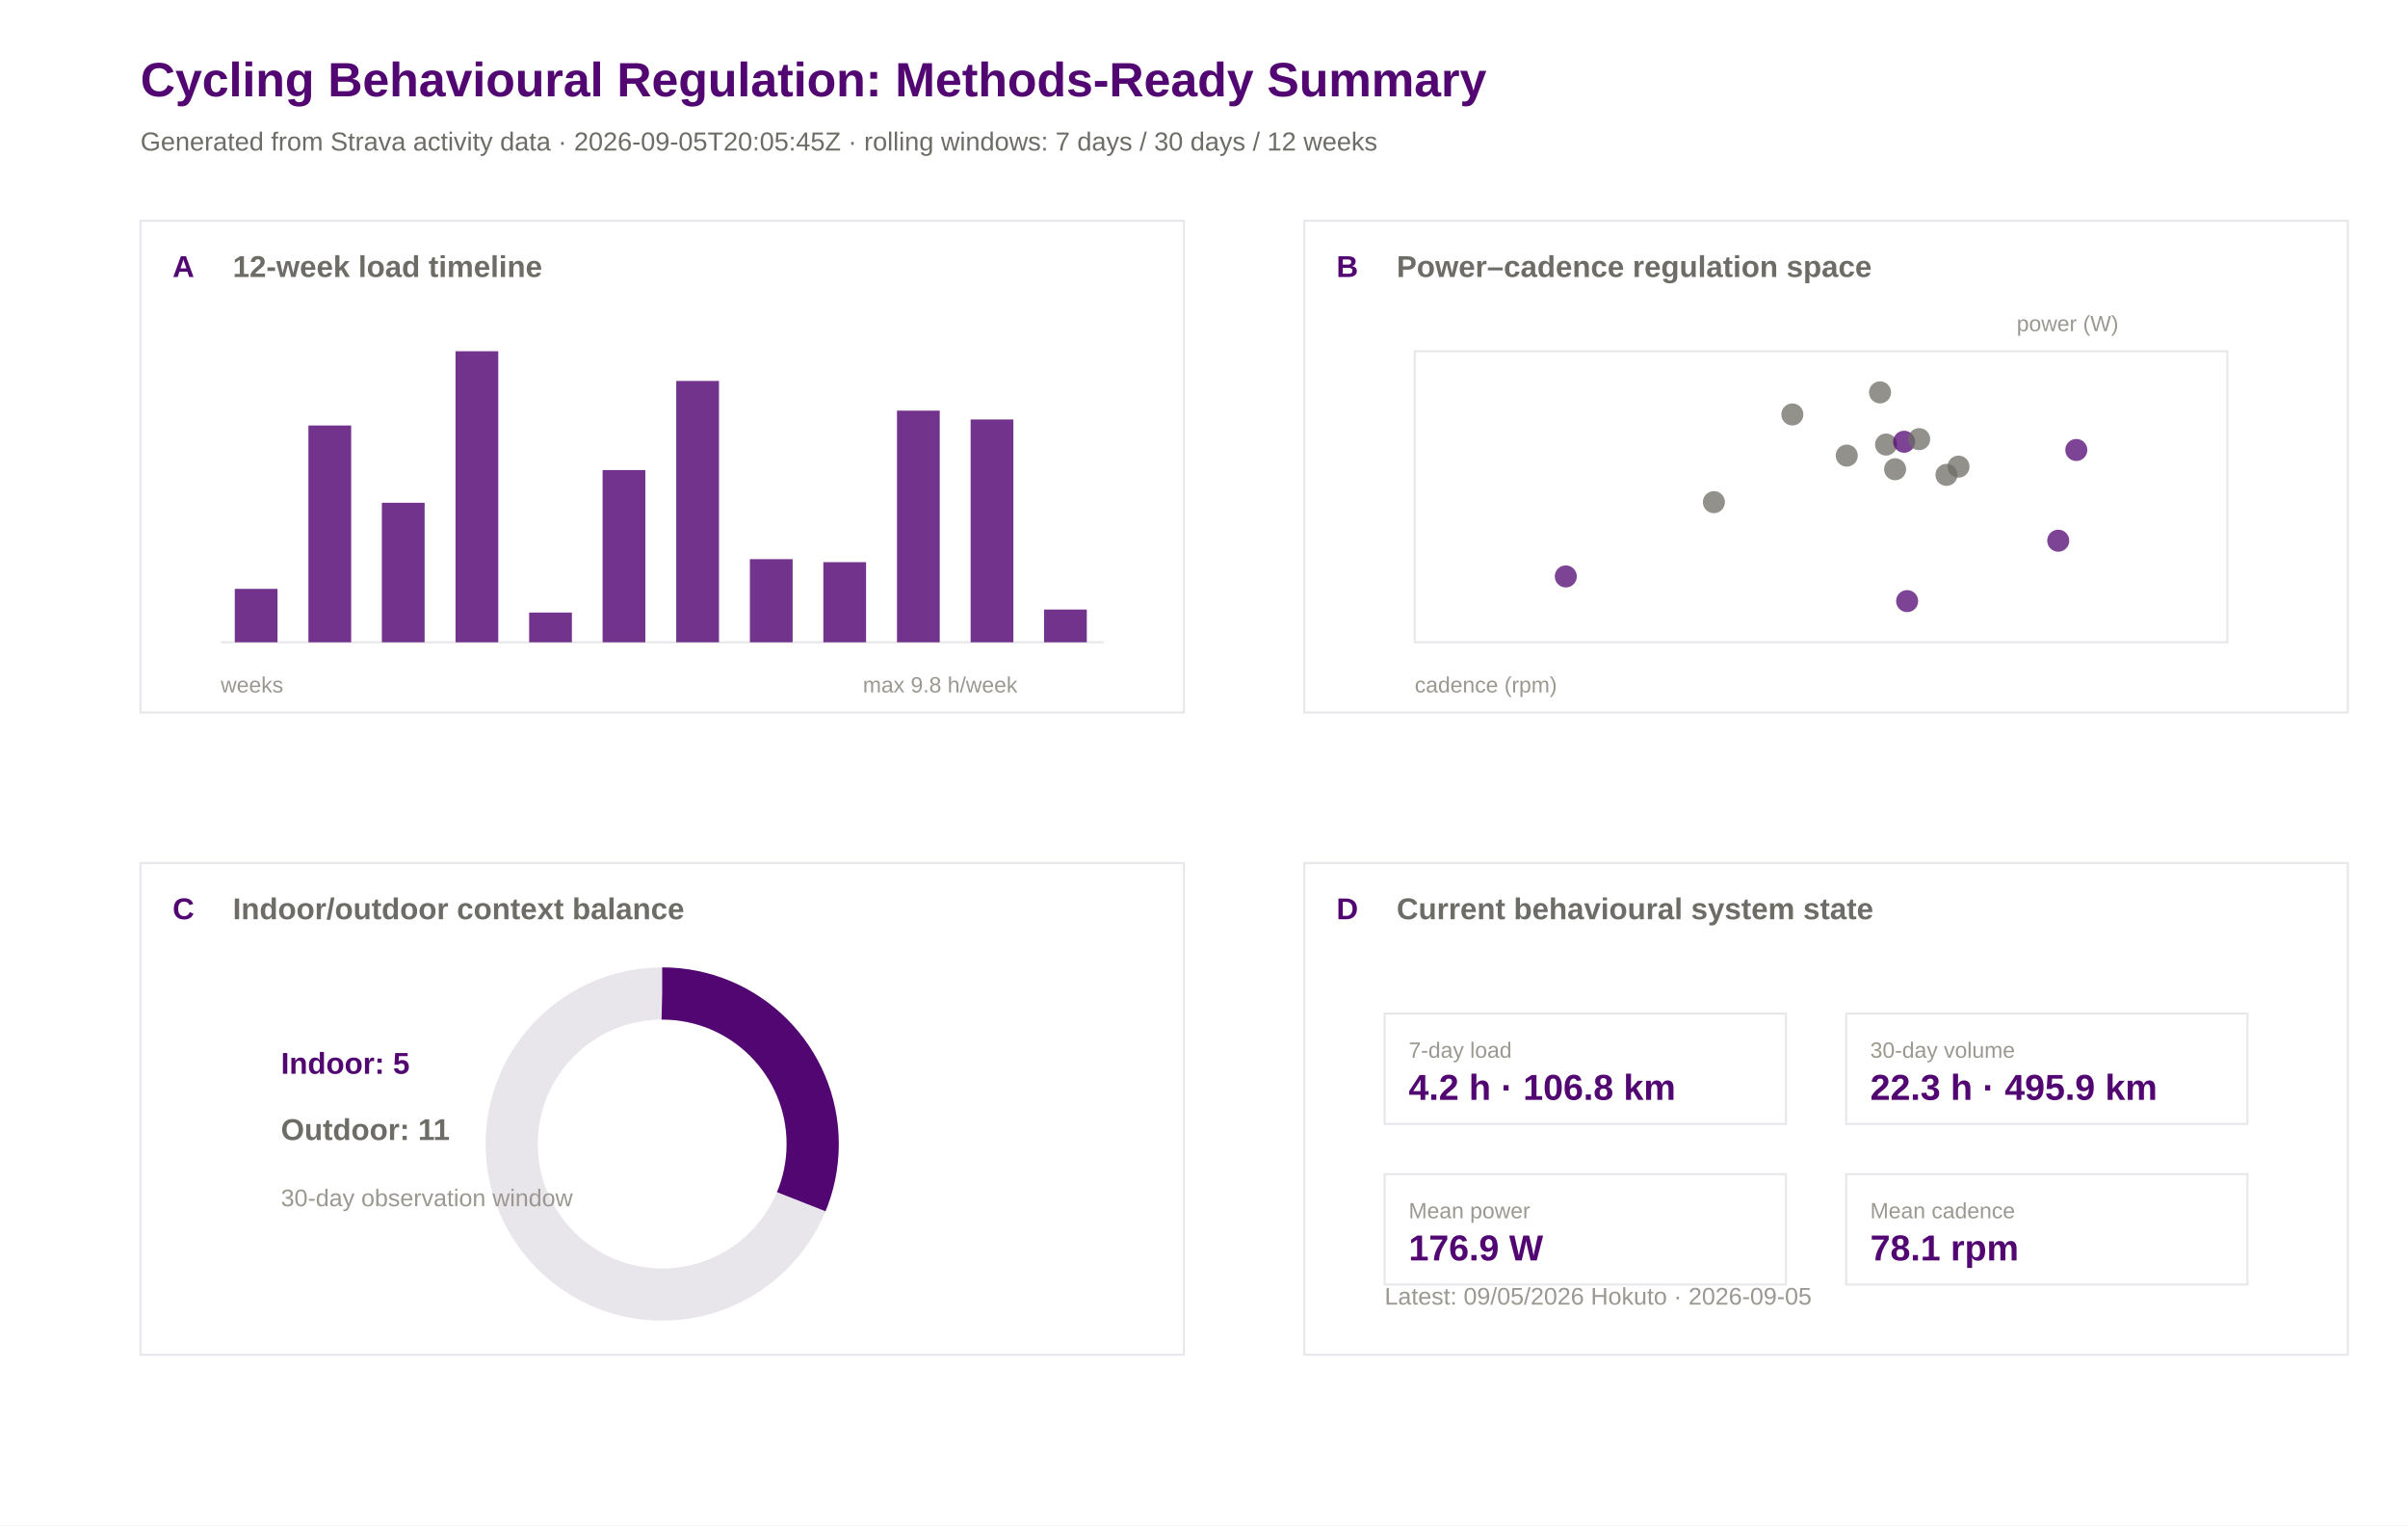
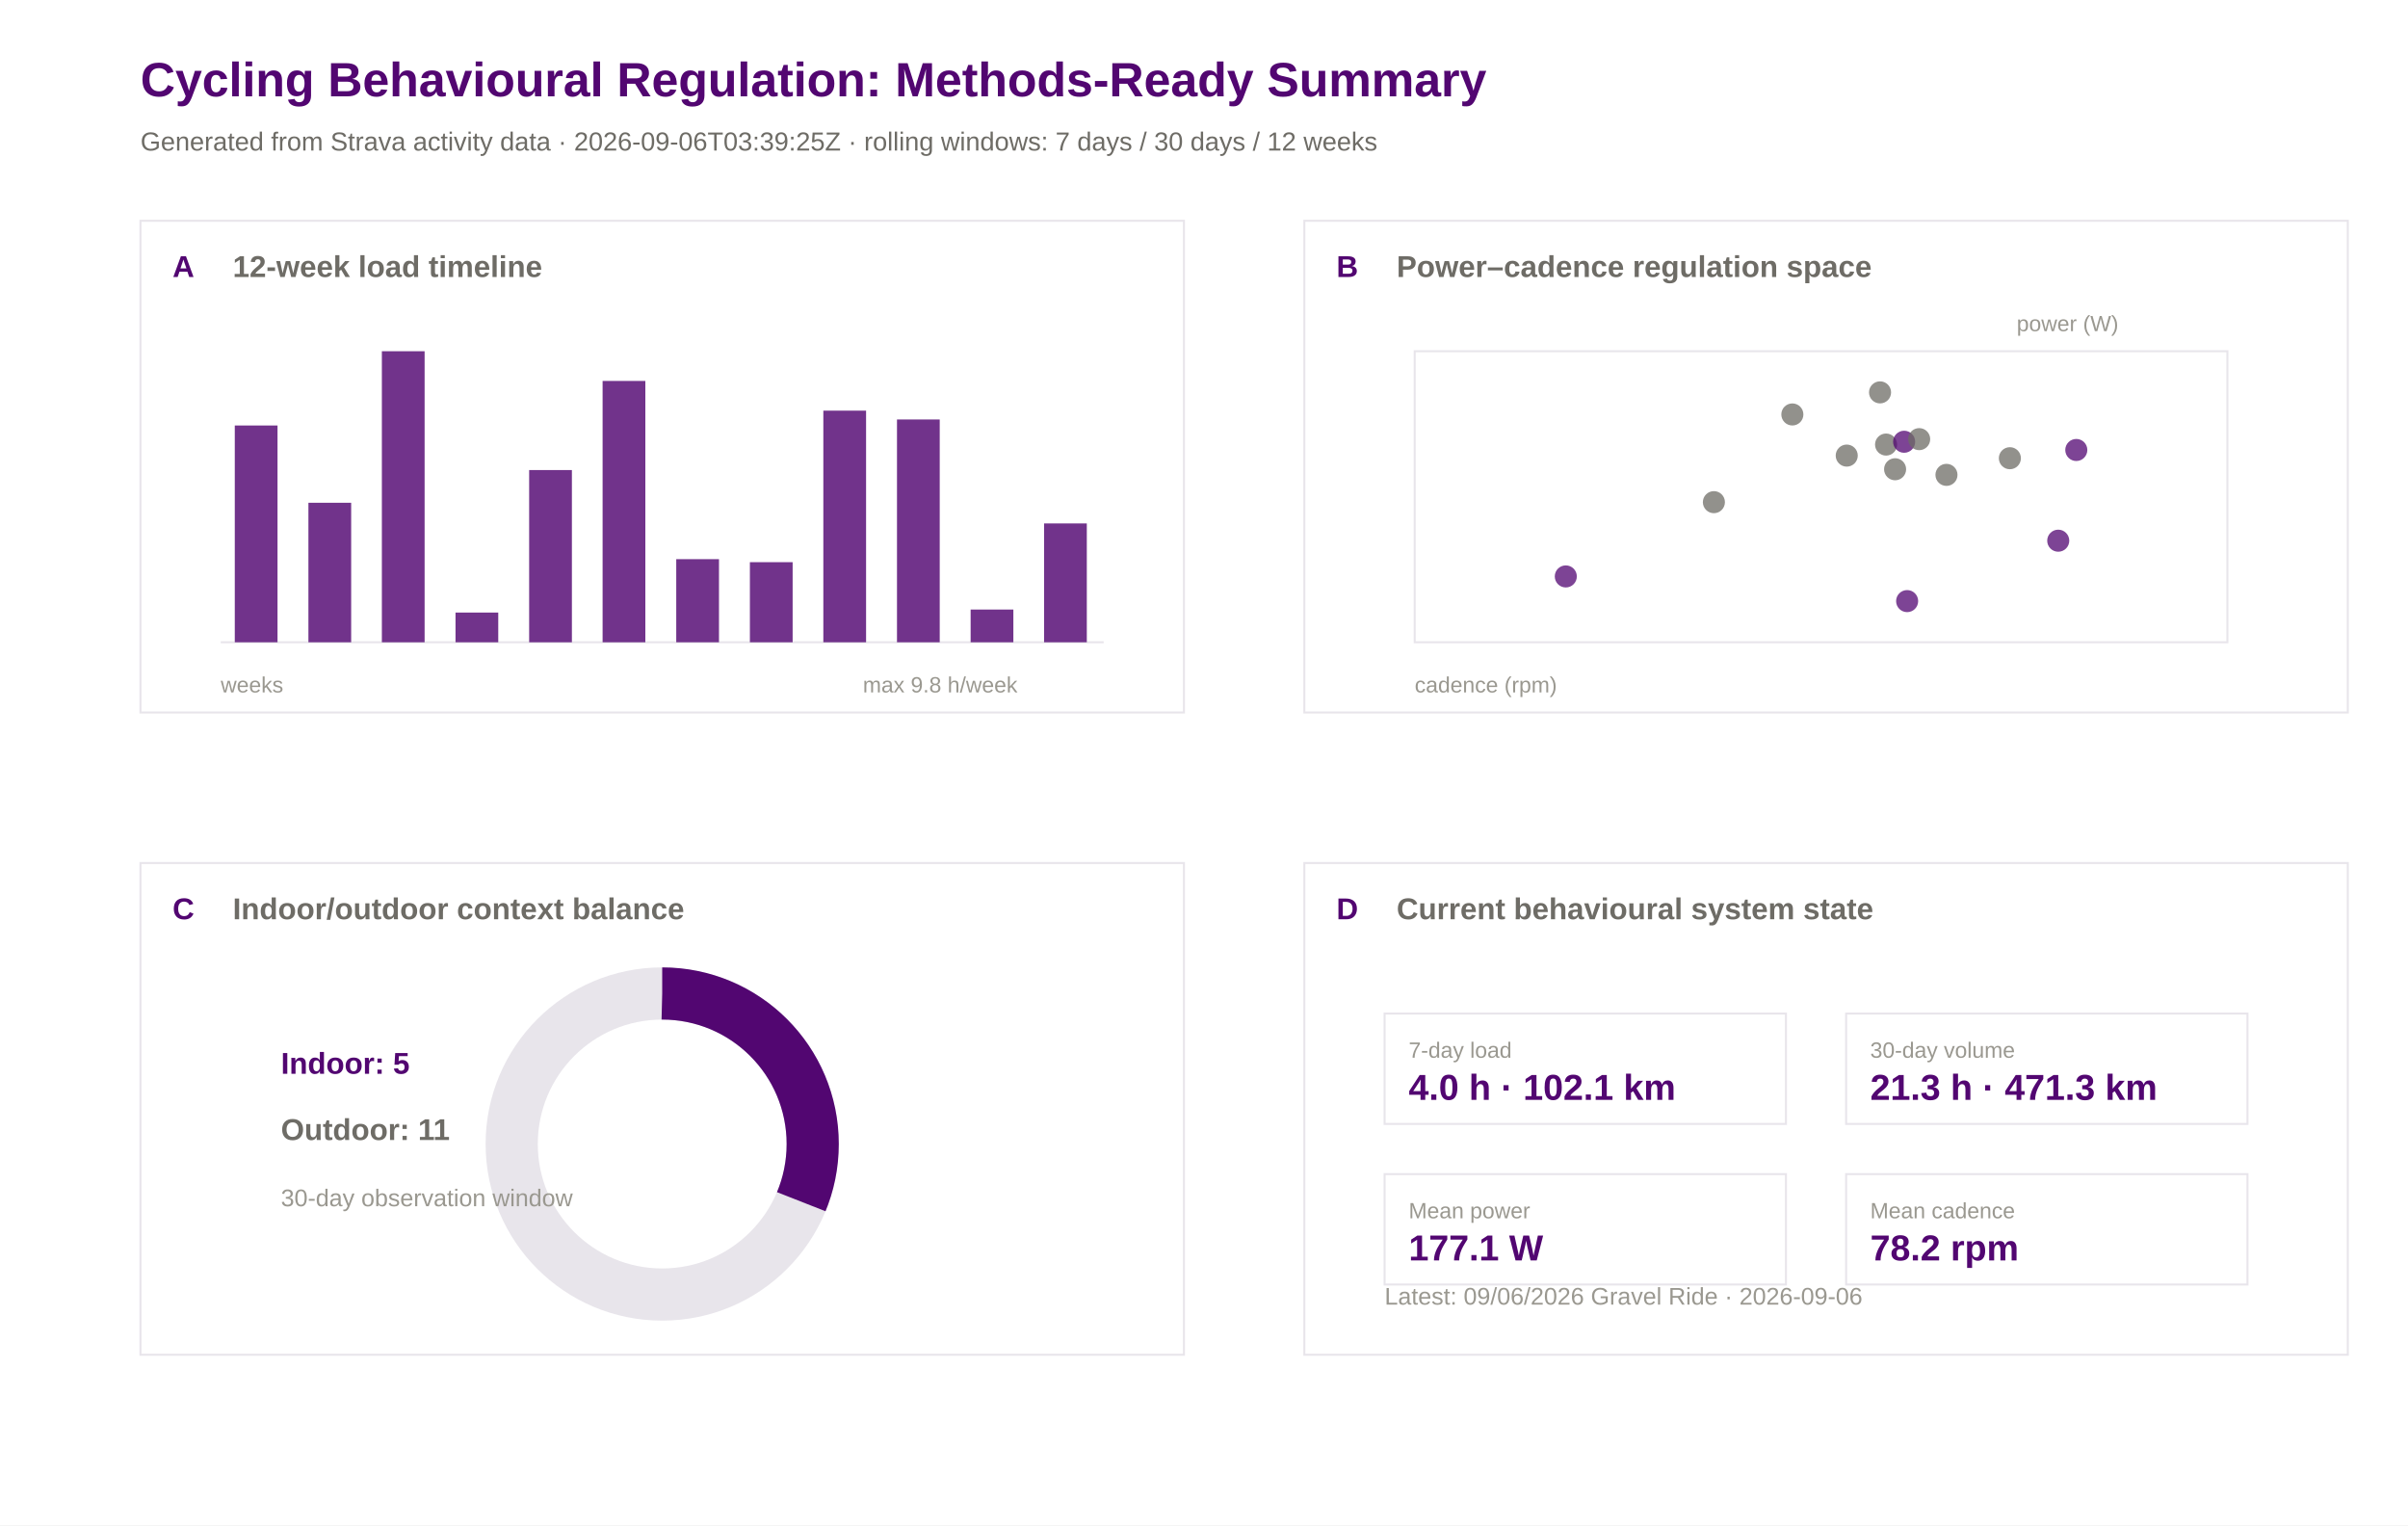
<svg xmlns="http://www.w3.org/2000/svg" width="1200" height="760" viewBox="0 0 1200 760">
  <rect width="100%" height="100%" fill="#ffffff" />
  <text x="70.0" y="48.0" font-family="Arial" font-size="24" font-weight="600" fill="#520671">Cycling Behavioural Regulation: Methods-Ready Summary</text>
-   <text x="70.0" y="75.0" font-family="Arial" font-size="13" font-weight="400" fill="#6e6c66">Generated from Strava activity data · 2026-09-05T20:05:45Z · rolling windows: 7 days / 30 days / 12 weeks</text>
+   <text x="70.0" y="75.0" font-family="Arial" font-size="13" font-weight="400" fill="#6e6c66">Generated from Strava activity data · 2026-09-06T03:39:25Z · rolling windows: 7 days / 30 days / 12 weeks</text>
  <rect x="70" y="110" width="520" height="245" fill="#ffffff" stroke="#e8e5eb" stroke-width="1" />
  <text x="86.0" y="138.0" font-family="Arial" font-size="15" font-weight="600" fill="#520671">A</text>
  <text x="116.0" y="138.0" font-family="Arial" font-size="15" font-weight="600" fill="#6e6c66">12-week load timeline</text>
  <rect x="650" y="110" width="520" height="245" fill="#ffffff" stroke="#e8e5eb" stroke-width="1" />
  <text x="666.0" y="138.0" font-family="Arial" font-size="15" font-weight="600" fill="#520671">B</text>
  <text x="696.0" y="138.0" font-family="Arial" font-size="15" font-weight="600" fill="#6e6c66">Power–cadence regulation space</text>
  <rect x="70" y="430" width="520" height="245" fill="#ffffff" stroke="#e8e5eb" stroke-width="1" />
  <text x="86.0" y="458.0" font-family="Arial" font-size="15" font-weight="600" fill="#520671">C</text>
  <text x="116.0" y="458.0" font-family="Arial" font-size="15" font-weight="600" fill="#6e6c66">Indoor/outdoor context balance</text>
  <rect x="650" y="430" width="520" height="245" fill="#ffffff" stroke="#e8e5eb" stroke-width="1" />
  <text x="666.0" y="458.0" font-family="Arial" font-size="15" font-weight="600" fill="#520671">D</text>
  <text x="696.0" y="458.0" font-family="Arial" font-size="15" font-weight="600" fill="#6e6c66">Current behavioural system state</text>
  <line x1="110" y1="320" x2="550" y2="320" stroke="#e8e5eb" />
-   <rect x="117.0" y="293.4" width="21.3" height="26.6" fill="#520671" opacity="0.82" />
-   <rect x="153.7" y="212.0" width="21.3" height="108.0" fill="#520671" opacity="0.82" />
-   <rect x="190.3" y="250.5" width="21.3" height="69.5" fill="#520671" opacity="0.82" />
-   <rect x="227.0" y="175.0" width="21.3" height="145.0" fill="#520671" opacity="0.82" />
-   <rect x="263.7" y="305.2" width="21.3" height="14.8" fill="#520671" opacity="0.82" />
-   <rect x="300.3" y="234.2" width="21.3" height="85.8" fill="#520671" opacity="0.82" />
-   <rect x="337.0" y="189.8" width="21.3" height="130.2" fill="#520671" opacity="0.82" />
-   <rect x="373.7" y="278.6" width="21.3" height="41.4" fill="#520671" opacity="0.82" />
-   <rect x="410.3" y="280.1" width="21.3" height="39.9" fill="#520671" opacity="0.82" />
-   <rect x="447.0" y="204.6" width="21.3" height="115.4" fill="#520671" opacity="0.82" />
-   <rect x="483.7" y="209.0" width="21.3" height="111.0" fill="#520671" opacity="0.82" />
-   <rect x="520.3" y="303.7" width="21.3" height="16.3" fill="#520671" opacity="0.82" />
+   <rect x="117.0" y="212.0" width="21.3" height="108.0" fill="#520671" opacity="0.82" />
+   <rect x="153.7" y="250.5" width="21.3" height="69.5" fill="#520671" opacity="0.82" />
+   <rect x="190.3" y="175.0" width="21.3" height="145.0" fill="#520671" opacity="0.82" />
+   <rect x="227.0" y="305.2" width="21.3" height="14.8" fill="#520671" opacity="0.82" />
+   <rect x="263.7" y="234.2" width="21.3" height="85.8" fill="#520671" opacity="0.82" />
+   <rect x="300.3" y="189.8" width="21.3" height="130.2" fill="#520671" opacity="0.82" />
+   <rect x="337.0" y="278.6" width="21.3" height="41.4" fill="#520671" opacity="0.82" />
+   <rect x="373.7" y="280.1" width="21.3" height="39.9" fill="#520671" opacity="0.82" />
+   <rect x="410.3" y="204.6" width="21.3" height="115.4" fill="#520671" opacity="0.82" />
+   <rect x="447.0" y="209.0" width="21.3" height="111.0" fill="#520671" opacity="0.82" />
+   <rect x="483.7" y="303.7" width="21.3" height="16.3" fill="#520671" opacity="0.82" />
+   <rect x="520.3" y="260.8" width="21.3" height="59.2" fill="#520671" opacity="0.82" />
  <text x="110.0" y="345.0" font-family="Arial" font-size="11" font-weight="400" fill="#9a9890">weeks</text>
  <text x="430.0" y="345.0" font-family="Arial" font-size="11" font-weight="400" fill="#9a9890">max 9.8 h/week</text>
  <rect x="705" y="175" width="405" height="145" fill="#ffffff" stroke="#e8e5eb" />
-   <circle cx="976.0" cy="232.5" r="5.5" fill="#6e6c66" opacity="0.75" />
  <circle cx="939.9" cy="221.5" r="5.5" fill="#6e6c66" opacity="0.75" />
  <circle cx="936.9" cy="195.5" r="5.5" fill="#6e6c66" opacity="0.75" />
  <circle cx="1034.7" cy="224.2" r="5.5" fill="#520671" opacity="0.75" />
  <circle cx="920.3" cy="227.0" r="5.5" fill="#6e6c66" opacity="0.75" />
  <circle cx="893.2" cy="206.5" r="5.5" fill="#6e6c66" opacity="0.75" />
  <circle cx="780.3" cy="287.2" r="5.5" fill="#520671" opacity="0.75" />
  <circle cx="948.9" cy="220.1" r="5.5" fill="#520671" opacity="0.75" />
  <circle cx="944.4" cy="233.8" r="5.5" fill="#6e6c66" opacity="0.75" />
  <circle cx="854.1" cy="250.2" r="5.5" fill="#6e6c66" opacity="0.75" />
  <circle cx="956.4" cy="218.8" r="5.5" fill="#6e6c66" opacity="0.75" />
  <circle cx="1025.7" cy="269.4" r="5.5" fill="#520671" opacity="0.75" />
  <circle cx="950.4" cy="299.5" r="5.5" fill="#520671" opacity="0.75" />
  <circle cx="970.0" cy="236.6" r="5.5" fill="#6e6c66" opacity="0.75" />
+   <circle cx="1001.6" cy="228.3" r="5.5" fill="#6e6c66" opacity="0.75" />
  <text x="705.0" y="345.0" font-family="Arial" font-size="11" font-weight="400" fill="#9a9890">cadence (rpm)</text>
  <text x="1005.0" y="165.0" font-family="Arial" font-size="11" font-weight="400" fill="#9a9890">power (W)</text>
  <circle cx="330" cy="570" r="75" fill="none" stroke="#e8e5eb" stroke-width="26" />
  <circle cx="330" cy="570" r="75" fill="none" stroke="#520671" stroke-width="26" stroke-dasharray="147.3 471.2" transform="rotate(-90 330 570)" />
  <text x="140.0" y="535.0" font-family="Arial" font-size="15" font-weight="600" fill="#520671">Indoor: 5</text>
  <text x="140.0" y="568.0" font-family="Arial" font-size="15" font-weight="600" fill="#6e6c66">Outdoor: 11</text>
  <text x="140.0" y="601.0" font-family="Arial" font-size="12" font-weight="400" fill="#9a9890">30-day observation window</text>
  <rect x="690" y="505" width="200" height="55" fill="#ffffff" stroke="#e8e5eb" />
  <text x="702.0" y="527.0" font-family="Arial" font-size="11" font-weight="500" fill="#9a9890">7-day load</text>
-   <text x="702.0" y="548.0" font-family="Arial" font-size="18" font-weight="600" fill="#520671">4.2 h · 106.8 km</text>
+   <text x="702.0" y="548.0" font-family="Arial" font-size="18" font-weight="600" fill="#520671">4.0 h · 102.1 km</text>
  <rect x="920" y="505" width="200" height="55" fill="#ffffff" stroke="#e8e5eb" />
  <text x="932.0" y="527.0" font-family="Arial" font-size="11" font-weight="500" fill="#9a9890">30-day volume</text>
-   <text x="932.0" y="548.0" font-family="Arial" font-size="18" font-weight="600" fill="#520671">22.3 h · 495.9 km</text>
+   <text x="932.0" y="548.0" font-family="Arial" font-size="18" font-weight="600" fill="#520671">21.3 h · 471.3 km</text>
  <rect x="690" y="585" width="200" height="55" fill="#ffffff" stroke="#e8e5eb" />
  <text x="702.0" y="607.0" font-family="Arial" font-size="11" font-weight="500" fill="#9a9890">Mean power</text>
-   <text x="702.0" y="628.0" font-family="Arial" font-size="18" font-weight="600" fill="#520671">176.9 W</text>
+   <text x="702.0" y="628.0" font-family="Arial" font-size="18" font-weight="600" fill="#520671">177.1 W</text>
  <rect x="920" y="585" width="200" height="55" fill="#ffffff" stroke="#e8e5eb" />
  <text x="932.0" y="607.0" font-family="Arial" font-size="11" font-weight="500" fill="#9a9890">Mean cadence</text>
-   <text x="932.0" y="628.0" font-family="Arial" font-size="18" font-weight="600" fill="#520671">78.1 rpm</text>
-   <text x="690.0" y="650.0" font-family="Arial" font-size="12" font-weight="400" fill="#9a9890">Latest: 09/05/2026 Hokuto · 2026-09-05</text>
+   <text x="932.0" y="628.0" font-family="Arial" font-size="18" font-weight="600" fill="#520671">78.2 rpm</text>
+   <text x="690.0" y="650.0" font-family="Arial" font-size="12" font-weight="400" fill="#9a9890">Latest: 09/06/2026 Gravel Ride · 2026-09-06</text>
</svg>
